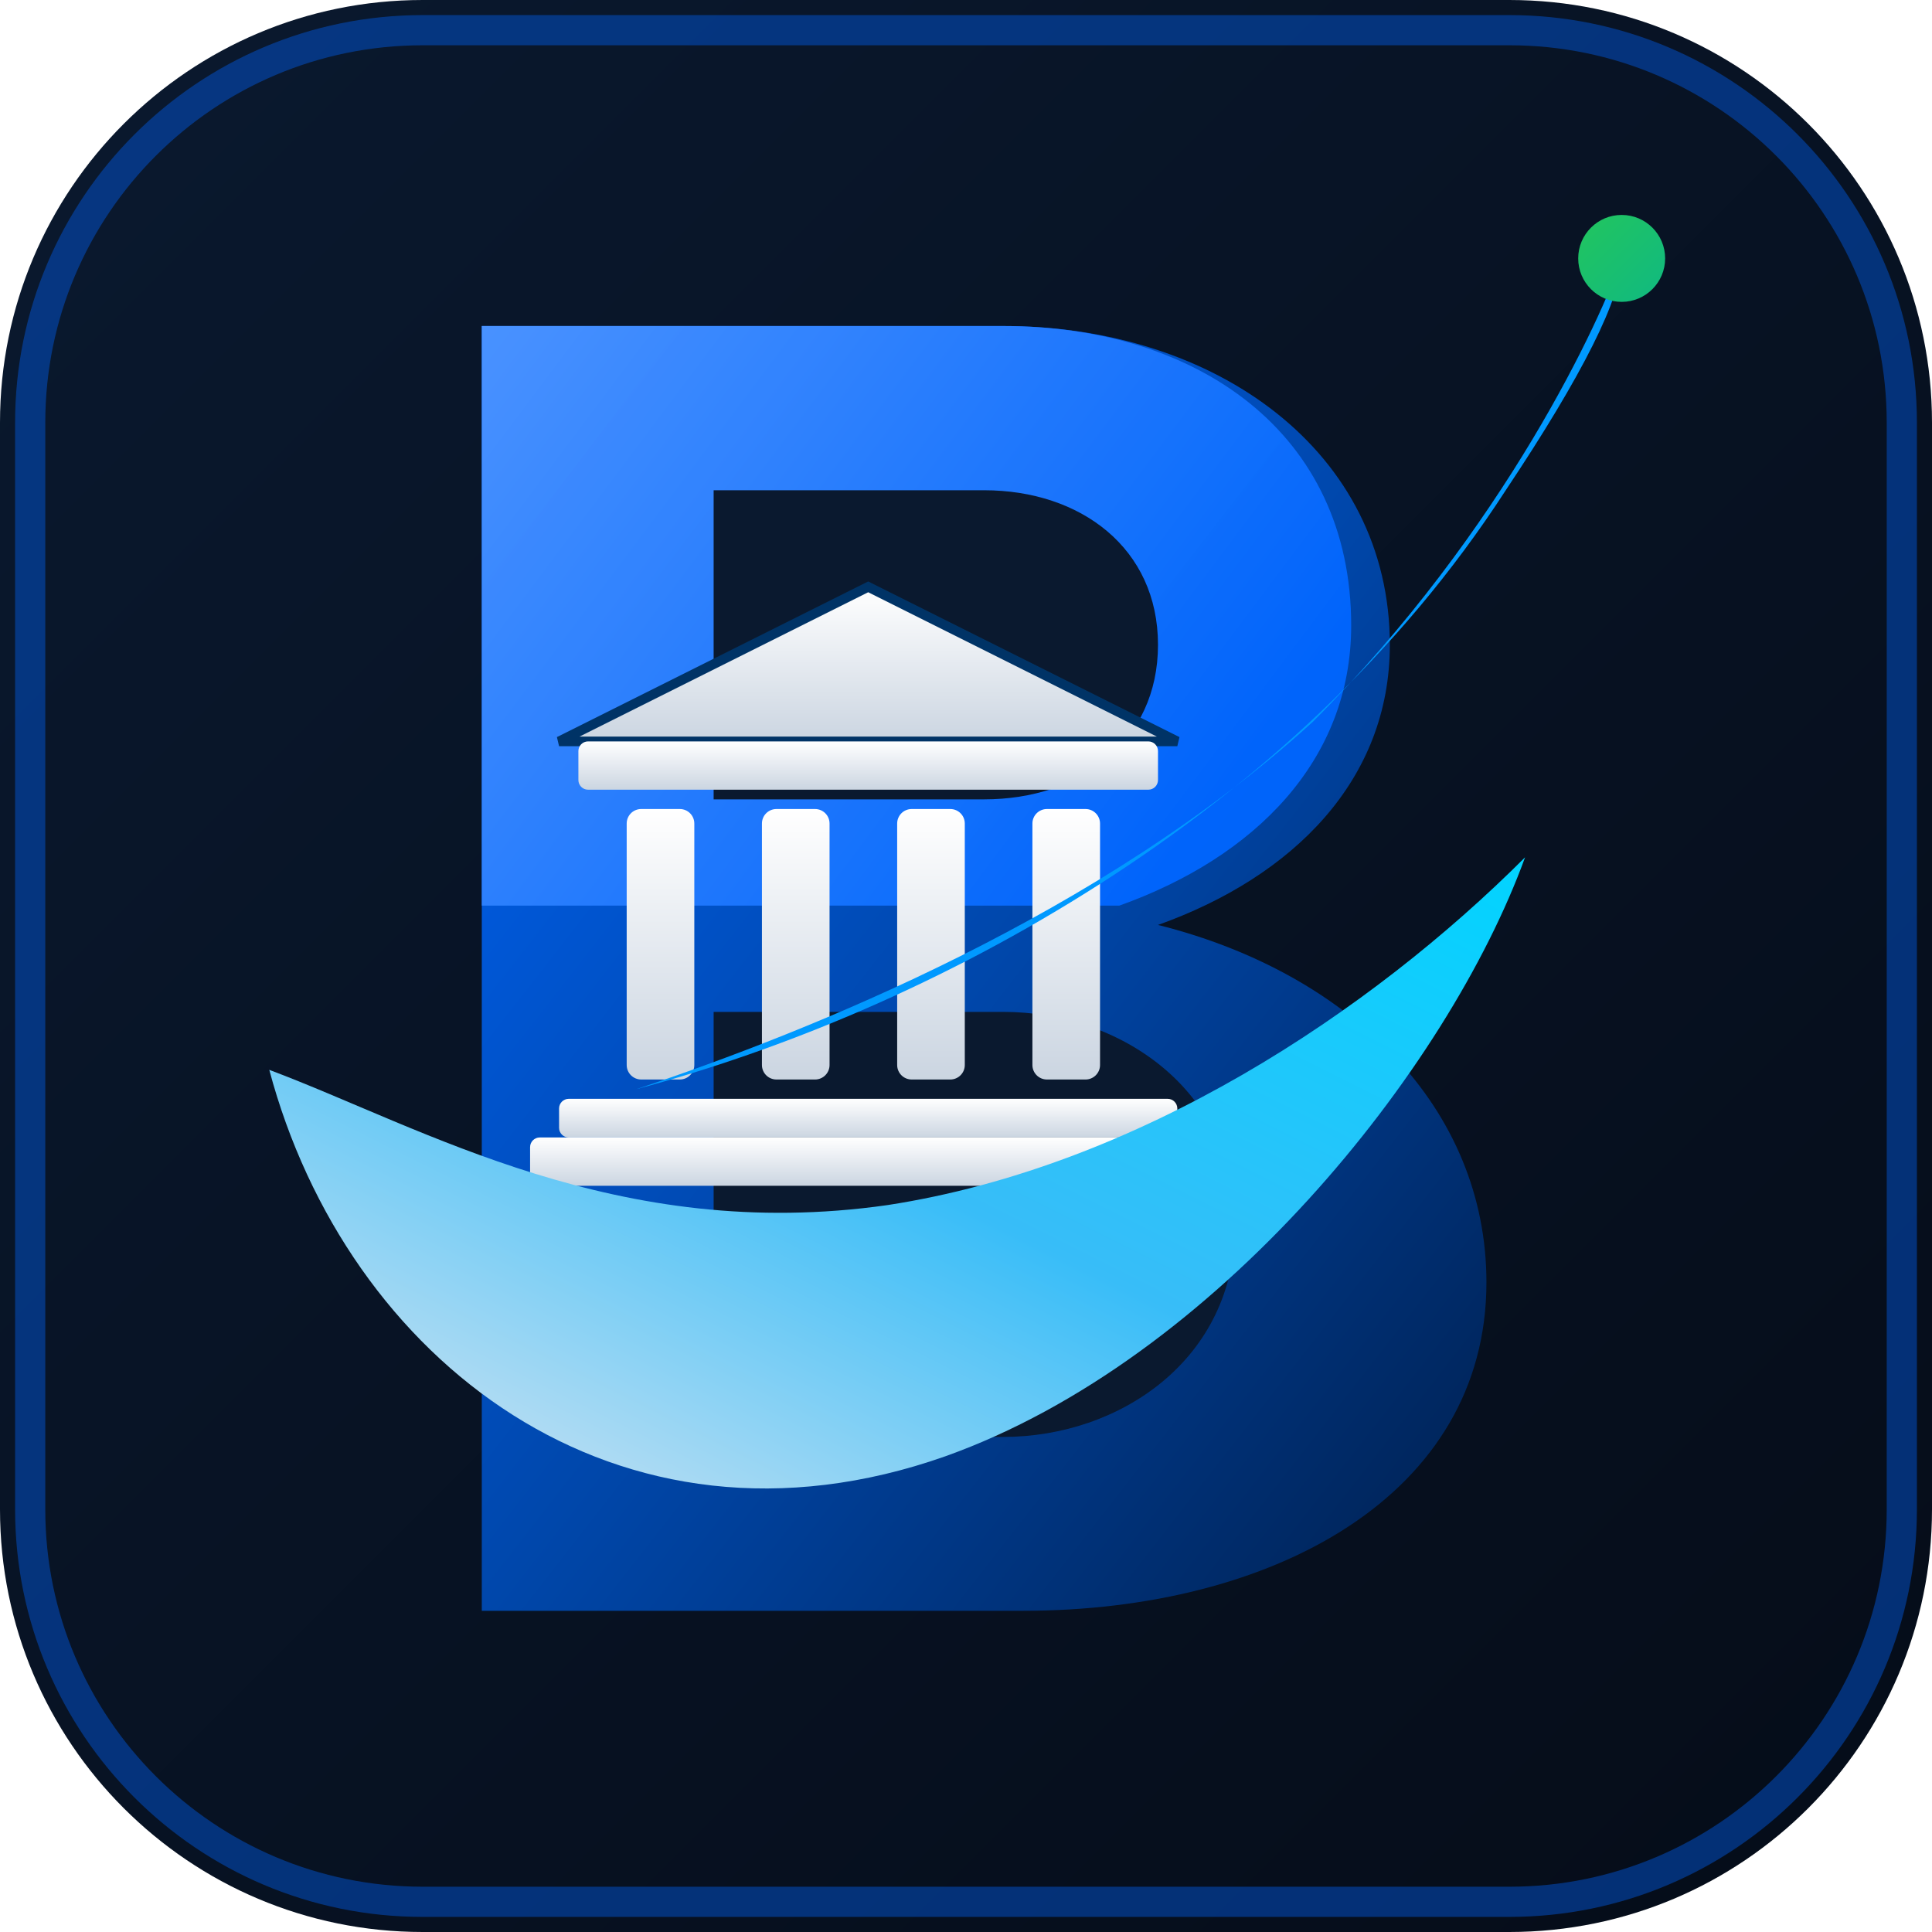
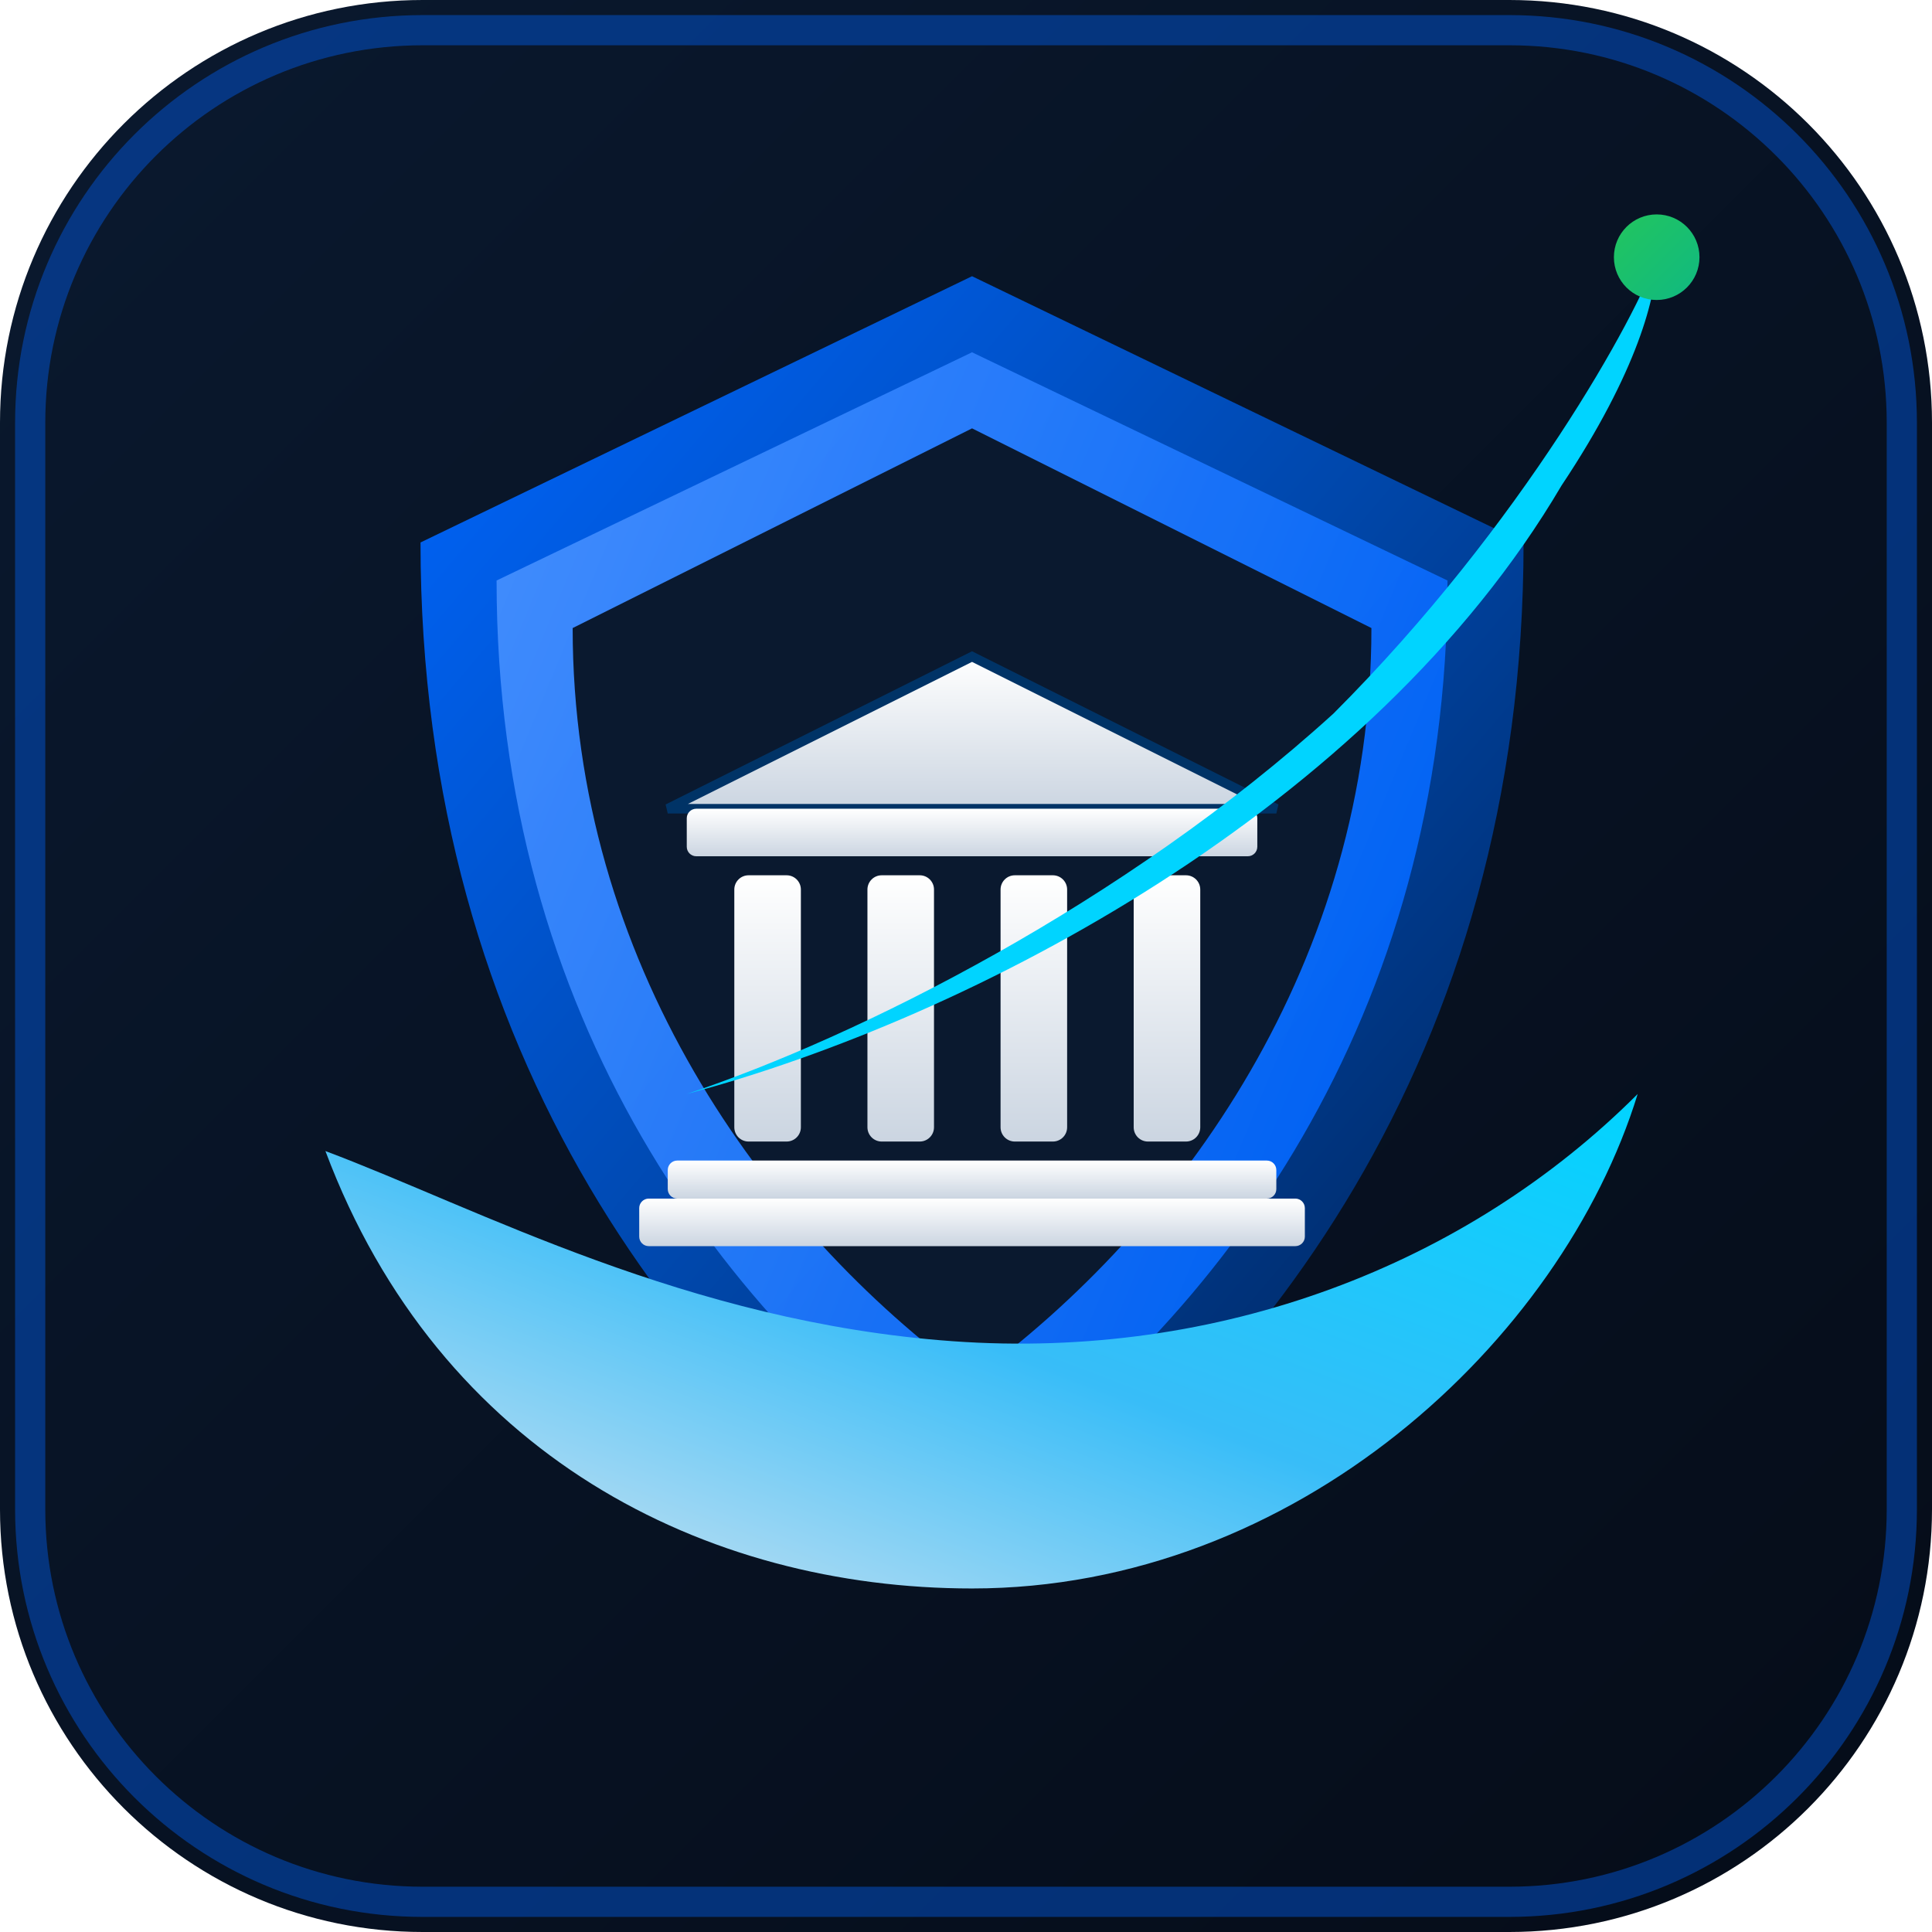
<svg xmlns="http://www.w3.org/2000/svg" viewBox="0 0 128 128" width="128" height="128">
  <defs>
    <linearGradient id="favBg" x1="0%" y1="0%" x2="100%" y2="100%">
      <stop offset="0%" stop-color="#0A192F" />
      <stop offset="100%" stop-color="#050C18" />
    </linearGradient>
-     <linearGradient id="favB" x1="0%" y1="0%" x2="100%" y2="100%">
+     <linearGradient id="favShield" x1="0%" y1="0%" x2="100%" y2="100%">
      <stop offset="0%" stop-color="#0066FF" />
      <stop offset="50%" stop-color="#0047AB" />
      <stop offset="100%" stop-color="#001F4D" />
    </linearGradient>
    <linearGradient id="favHighlight" x1="0%" y1="0%" x2="100%" y2="50%">
      <stop offset="0%" stop-color="#4D94FF" />
      <stop offset="100%" stop-color="#0066FF" />
    </linearGradient>
    <linearGradient id="favSilver" x1="0%" y1="0%" x2="0%" y2="100%">
      <stop offset="0%" stop-color="#FFFFFF" />
      <stop offset="100%" stop-color="#CBD5E1" />
    </linearGradient>
    <linearGradient id="favSwoosh" x1="0%" y1="100%" x2="100%" y2="0%">
      <stop offset="0%" stop-color="#E2E8F0" />
      <stop offset="50%" stop-color="#38BDF8" />
      <stop offset="100%" stop-color="#00D4FF" />
    </linearGradient>
    <linearGradient id="favLime" x1="0%" y1="0%" x2="100%" y2="100%">
      <stop offset="0%" stop-color="#22C55E" />
      <stop offset="100%" stop-color="#10B981" />
    </linearGradient>
  </defs>
  <rect width="128" height="128" rx="28" fill="url(#favBg)" />
  <rect x="2" y="2" width="124" height="124" rx="26" fill="none" stroke="#0066FF" stroke-width="2" stroke-opacity="0.4" />
-   <g transform="translate(14, 12) scale(0.64)">
-     <path d="M 28 15 L 82 15 C 104 15, 122 28, 122 48 C 122 62, 112 72, 98 77 C 118 82, 132 96, 132 114 C 132 136, 110 148, 84 148 L 28 148 Z" fill="url(#favB)" />
-     <path d="M 28 15 L 82 15 C 102 15, 118 26, 118 46 C 118 60, 108 70, 94 75 L 28 75 Z" fill="url(#favHighlight)" opacity="0.95" />
-     <path d="M 52 32 L 80 32 C 90 32, 98 38, 98 48 C 98 58, 90 64, 80 64 L 52 64 Z" fill="#0A192F" />
-     <path d="M 52 86 L 82 86 C 94 86, 106 94, 106 108 C 106 122, 94 130, 82 130 L 52 130 Z" fill="#0A192F" />
-     <g transform="translate(32, 38)">
+   <g transform="translate(14, 12) scale(0.63)">
+     <path d="M 80 10 L 138 38 C 138 92, 110 128, 80 148 C 50 128, 22 92, 22 38 Z" fill="url(#favShield)" />
+     <path d="M 80 18 L 130 42 C 130 88, 106 120, 80 138 C 54 120, 30 88, 30 42 Z" fill="url(#favHighlight)" opacity="0.9" />
+     <path d="M 80 26 L 122 47 C 122 82, 102 110, 80 126 C 58 110, 38 82, 38 47 Z" fill="#0A192F" />
+     <g transform="translate(44, 46)">
      <polygon points="36,4 4,20 68,20" fill="url(#favSilver)" stroke="#003366" stroke-width="1" />
      <rect x="6" y="20" width="60" height="5" rx="1" fill="url(#favSilver)" />
      <rect x="11" y="27" width="7" height="28" rx="1.5" fill="url(#favSilver)" />
      <rect x="25" y="27" width="7" height="28" rx="1.5" fill="url(#favSilver)" />
      <rect x="39" y="27" width="7" height="28" rx="1.5" fill="url(#favSilver)" />
      <rect x="53" y="27" width="7" height="28" rx="1.5" fill="url(#favSilver)" />
      <rect x="4" y="57" width="64" height="4" rx="1" fill="url(#favSilver)" />
      <rect x="1" y="61" width="70" height="5" rx="1" fill="url(#favSilver)" />
    </g>
-     <path d="M 6 92 C 14 122, 42 144, 76 132 C 104 122, 128 92, 136 70 C 120 86, 96 102, 70 106 C 42 110, 22 98, 6 92 Z" fill="url(#favSwoosh)" />
-     <path d="M 44 94 C 74 86, 112 66, 134 32 C 142 20, 146 12, 146 8 C 144 14, 134 36, 114 56 C 92 76, 62 88, 44 94 Z" fill="#0099FF" />
-     <circle cx="146" cy="8" r="4.5" fill="url(#favLime)" />
+     <path d="M 12 102 C 24 134, 52 148, 80 148 C 114 148, 142 122, 150 96 C 132 114, 106 124, 78 122 C 50 120, 28 108, 12 102 Z" fill="url(#favSwoosh)" />
+     <path d="M 50 96 C 80 88, 122 66, 142 32 C 150 20, 152 12, 152 8 C 150 14, 138 36, 118 56 C 96 76, 68 90, 50 96 Z" fill="#00D4FF" />
+     <circle cx="152" cy="8" r="4.5" fill="url(#favLime)" />
  </g>
</svg>
